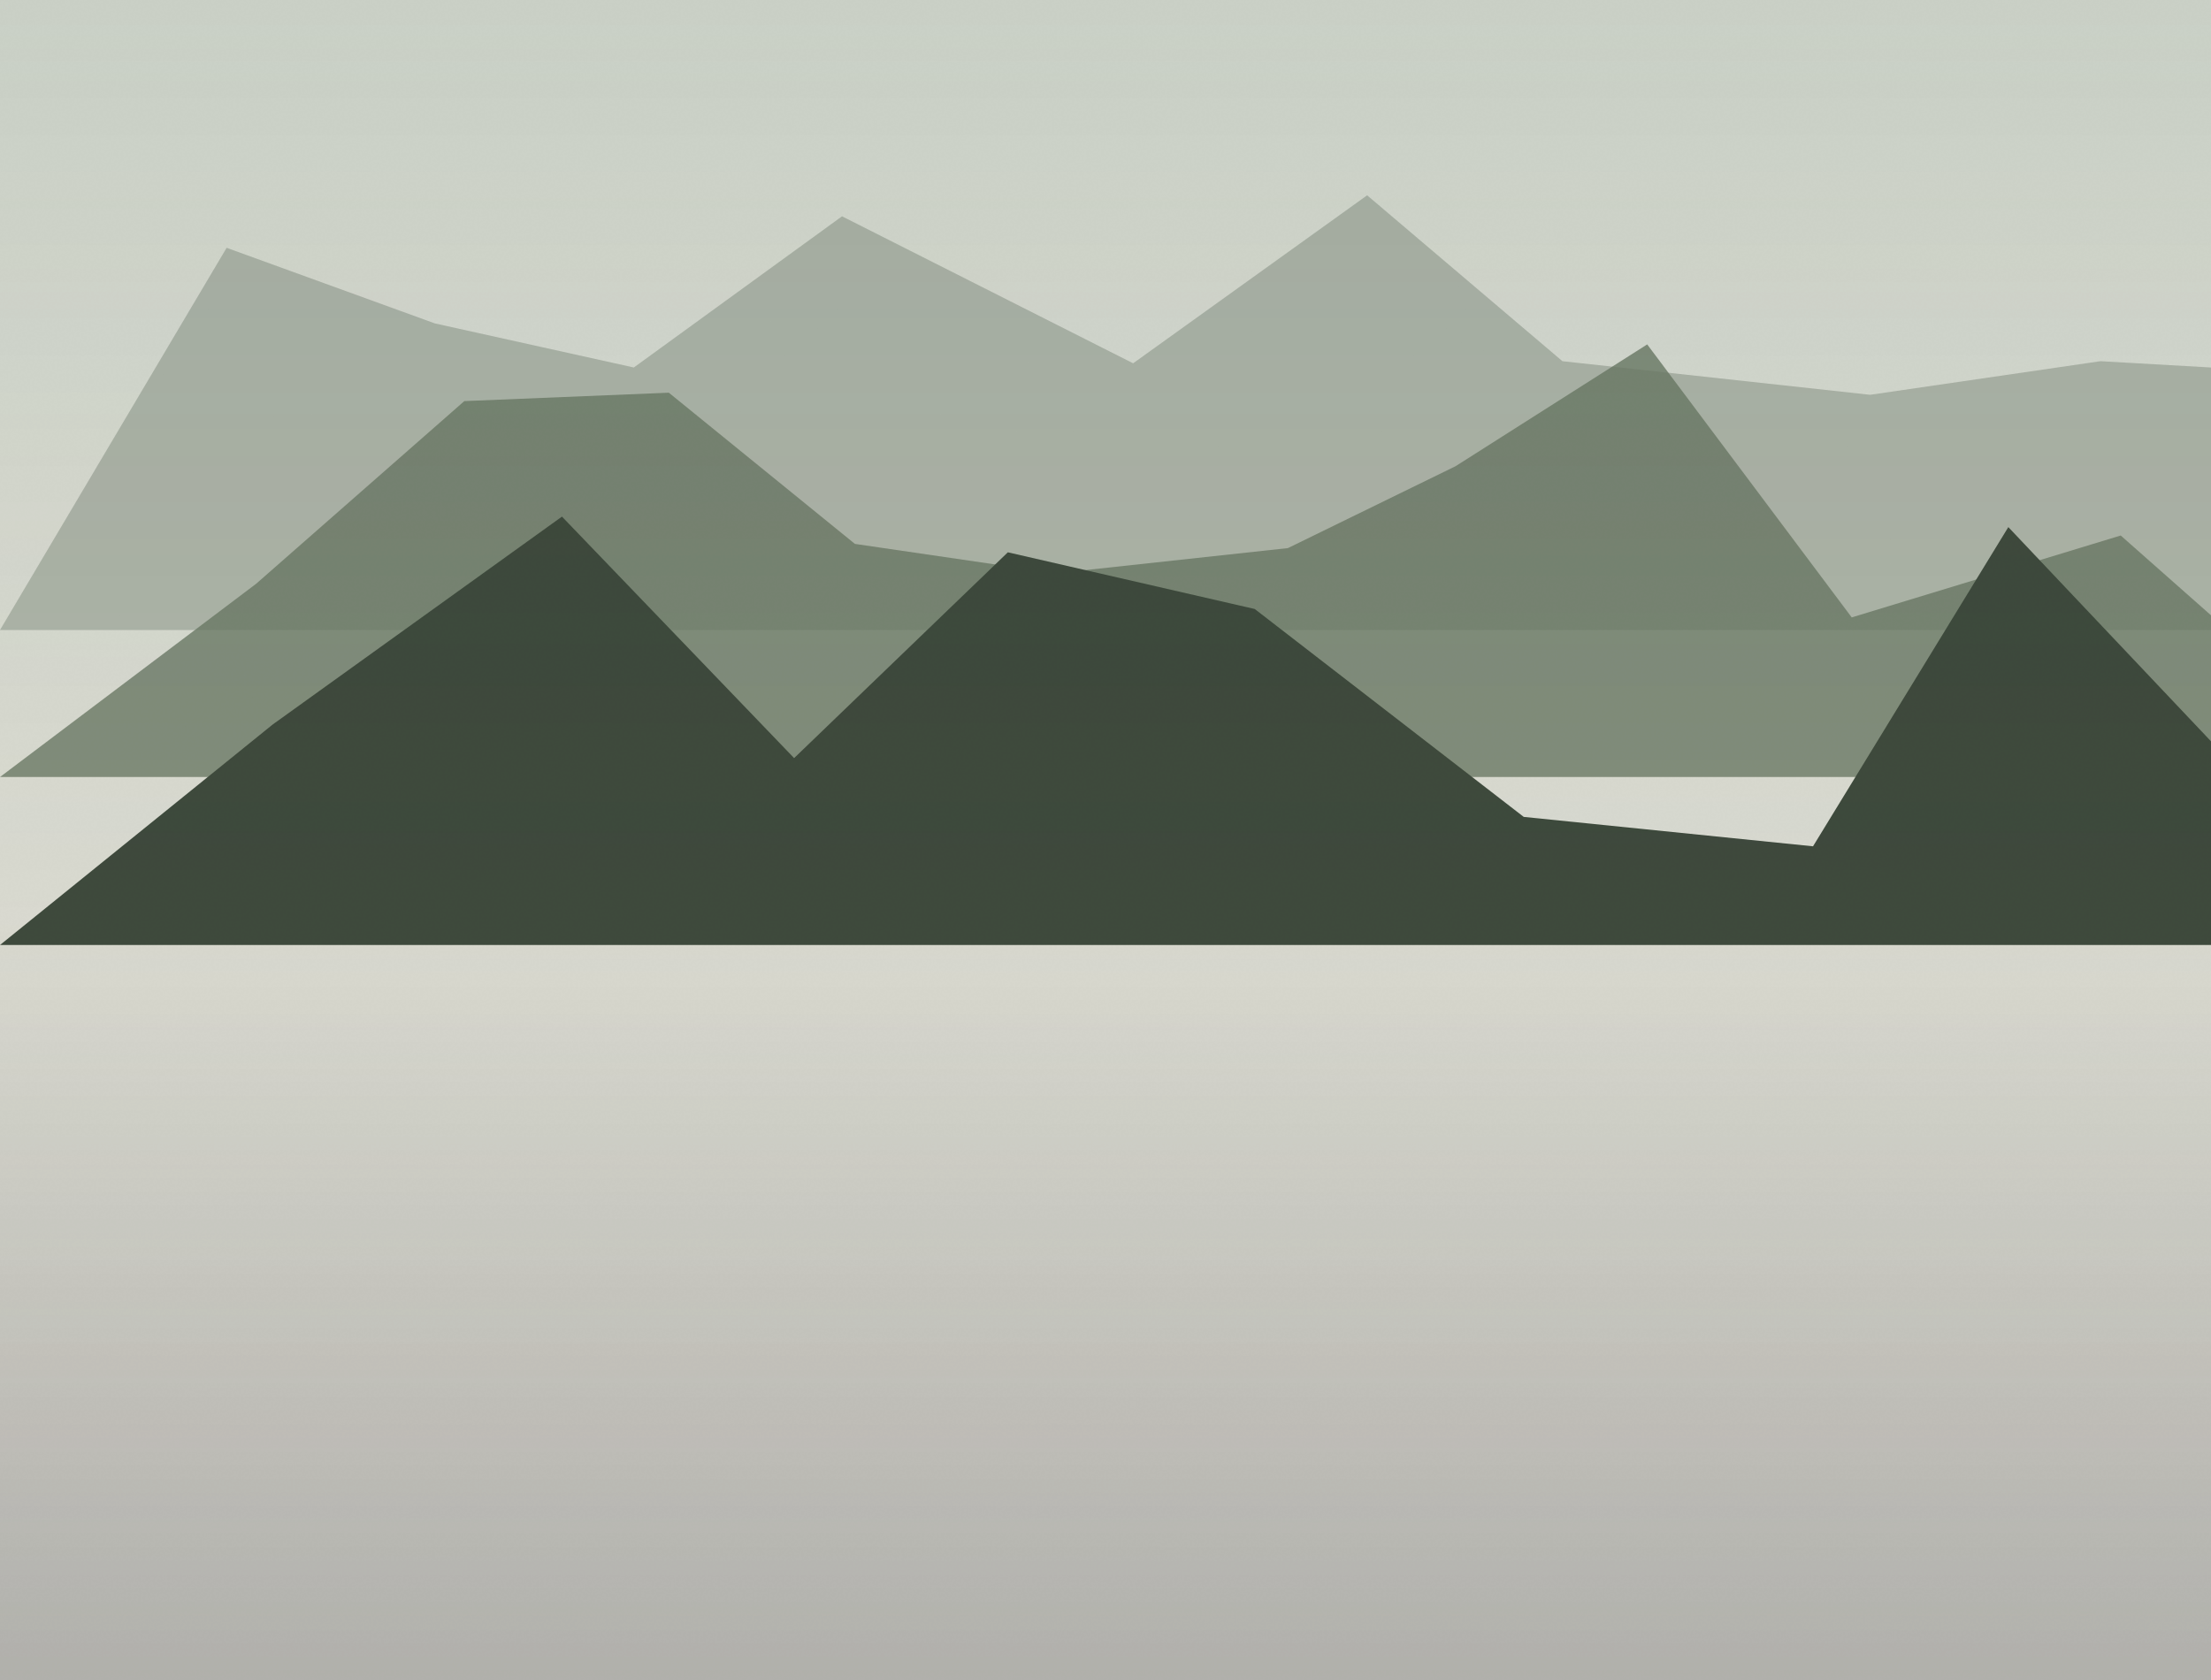
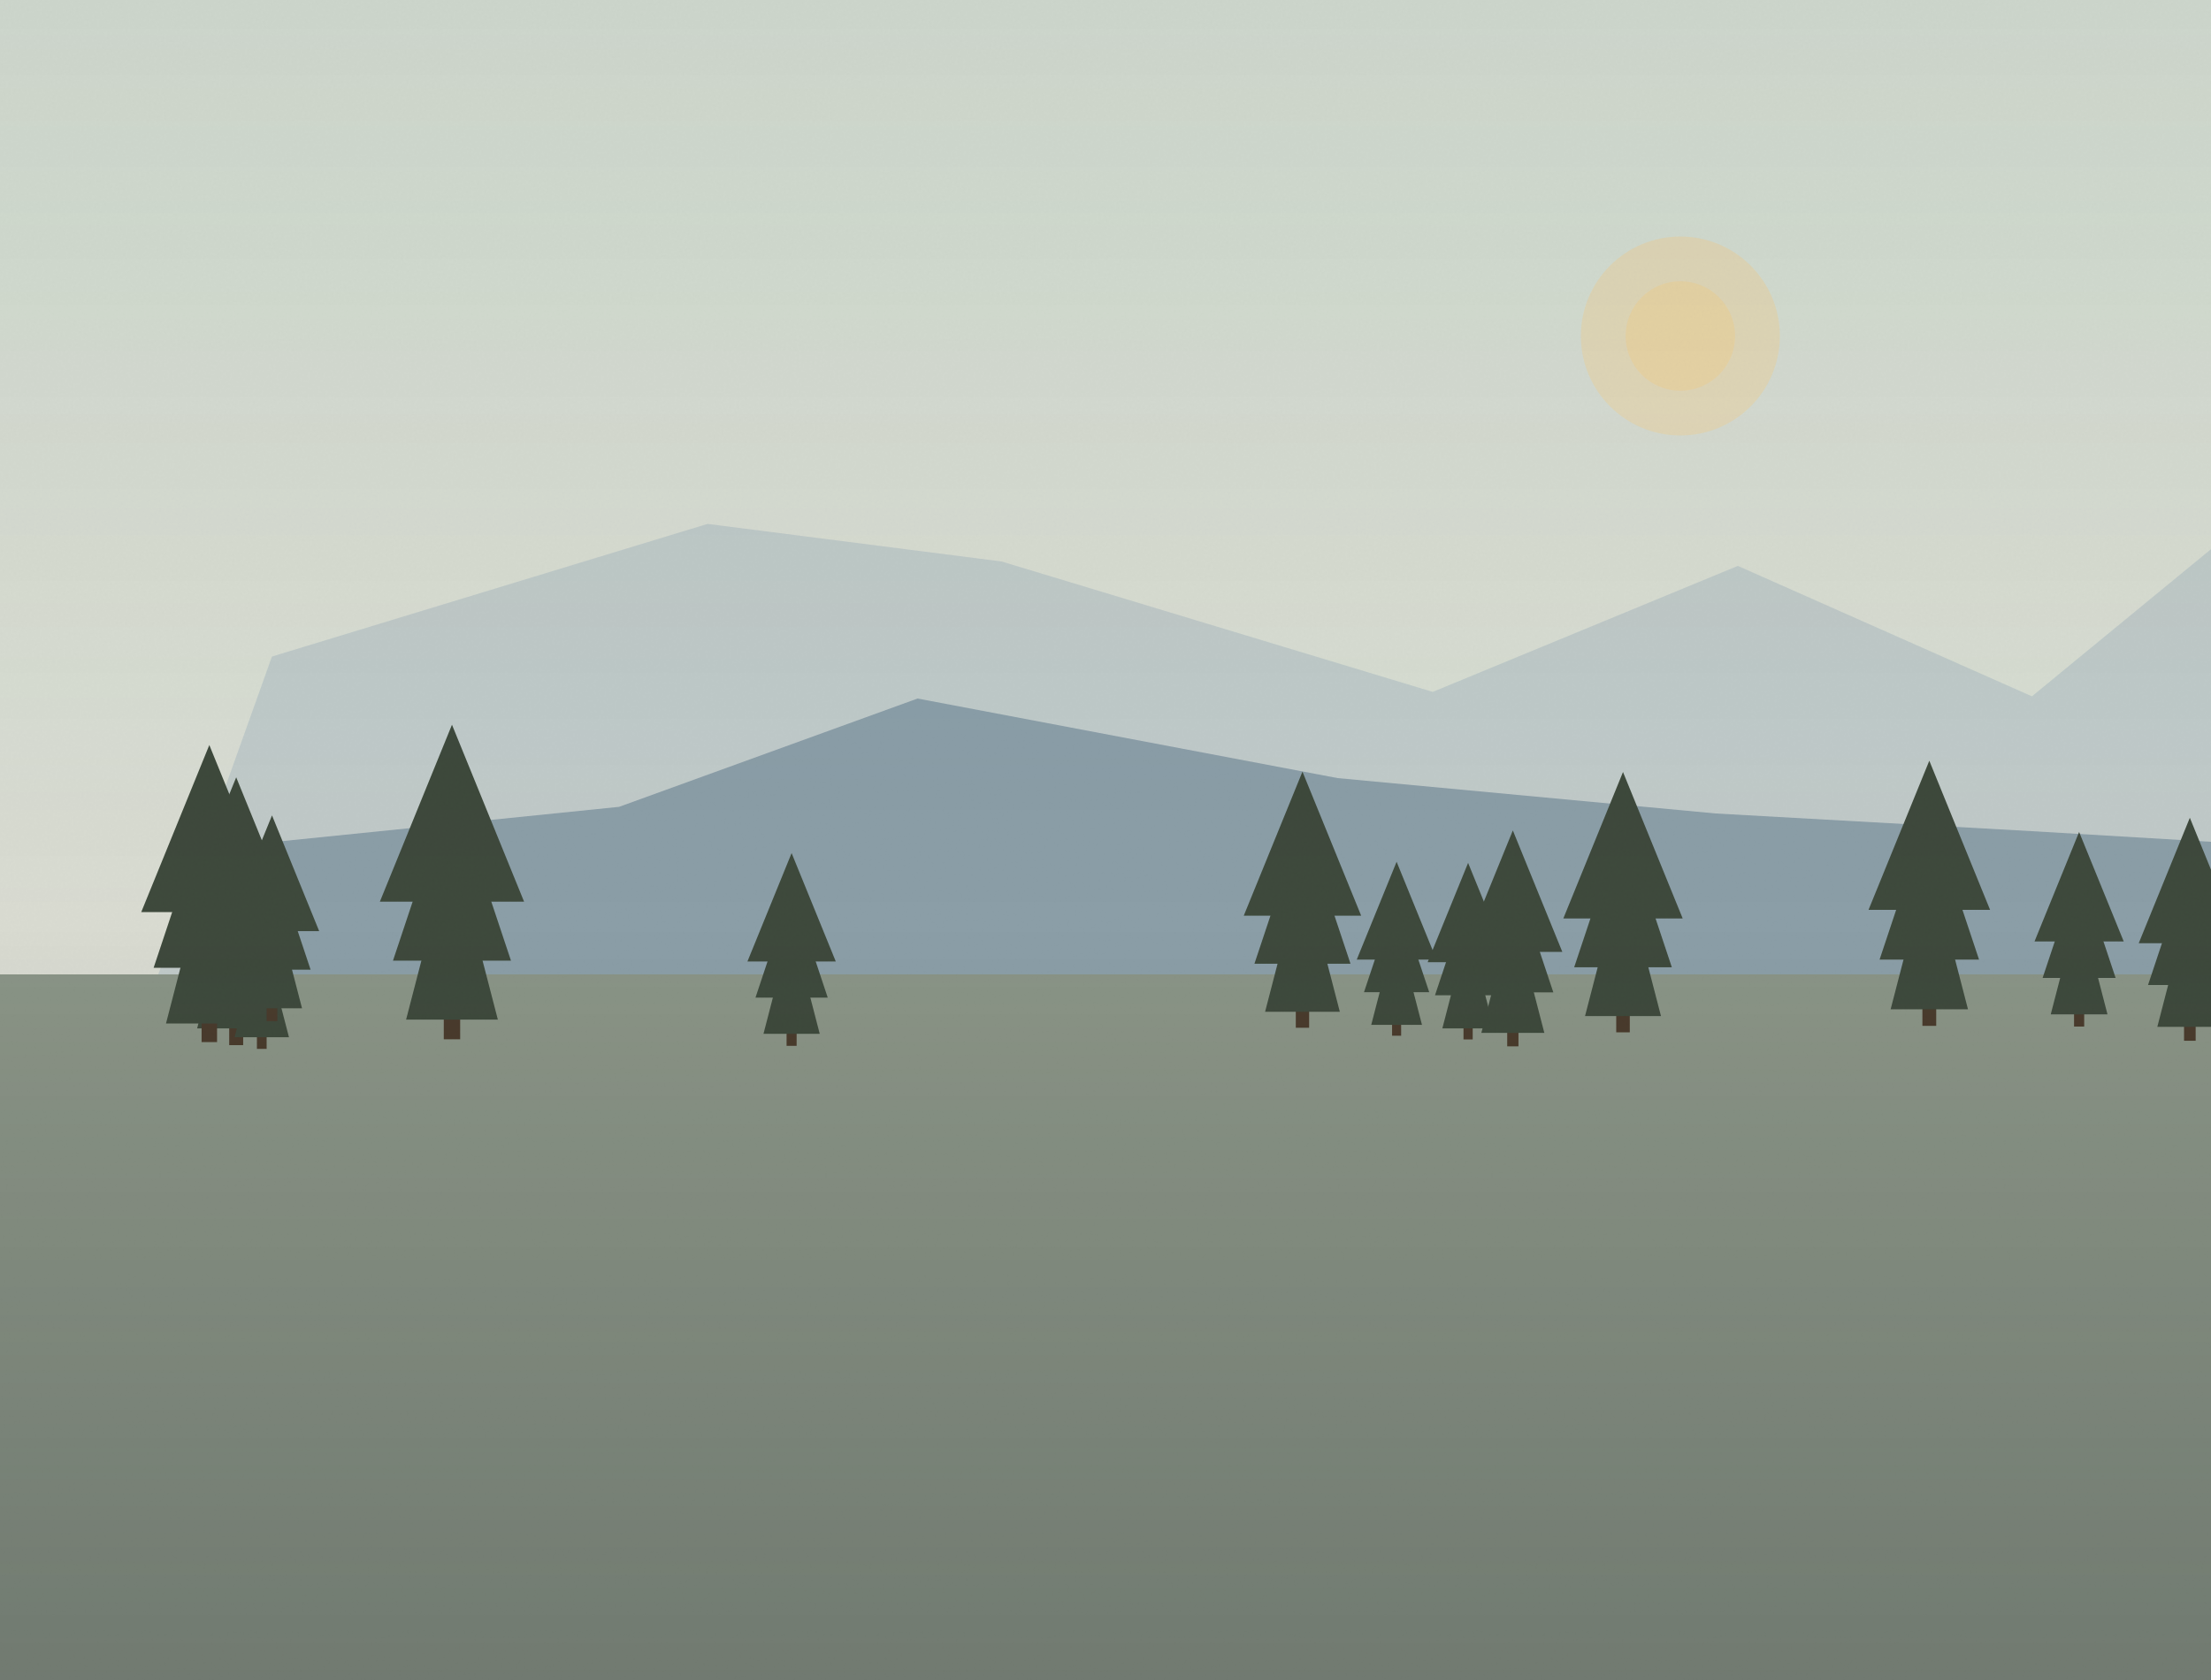
<svg xmlns="http://www.w3.org/2000/svg" viewBox="0 0 1000 760" width="1000" height="760" role="img" aria-label="Okolí penzionu v létě">
  <defs>
    <linearGradient id="sky-13" x1="0" y1="0" x2="0" y2="1">
-       <stop offset="0%" stop-color="#DCE2D6" />
+       <stop offset="0%" stop-color="#DCE6DA" />
      <stop offset="100%" stop-color="#D8D4CC" />
    </linearGradient>
-     <linearGradient id="vig-13" x1="0" y1="0" x2="0" y2="1">
-       <stop offset="0%" stop-color="#26323A" stop-opacity="0.10" />
-       <stop offset="55%" stop-color="#26323A" stop-opacity="0" />
-       <stop offset="100%" stop-color="#26323A" stop-opacity="0.22" />
-     </linearGradient>
-     <filter id="grain-13">
-       <feTurbulence type="fractalNoise" baseFrequency="0.9" numOctaves="2" stitchTiles="stitch" result="noise" />
-       <feColorMatrix in="noise" type="matrix" values="0 0 0 0 0  0 0 0 0 0  0 0 0 0 0  0 0 0 0.02 0" />
-     </filter>
  </defs>
  <rect width="1000" height="760" fill="url(#sky-13)" />
-   <g transform="scale(0.8333333,0.95)">
-     <path d="M0,300 L123,118 L236,154 L344,175 L457,103 L615,173 L742,93 L848,172 L1015,188 L1140,172 L1200,175 L1200,300 Z" fill="#8B9587" opacity="0.55" />
-     <path d="M0,300 L139,208 L252,121 L363,117 L464,189 L573,203 L699,191 L790,152 L894,94 L1005,224 L1151,185 L1200,223 L1200,300 Z" fill="#6C7A65" opacity="0.8" transform="translate(0,70)" />
-     <path d="M0,300 L148,195 L305,96 L431,211 L547,113 L681,140 L827,239 L984,253 L1090,101 L1200,203 L1200,300 Z" fill="#3E4A3C" transform="translate(0,150)" />
-     <rect x="0" y="640" width="1200" height="160" fill="#D8D4CC" opacity="0.25" />
-   </g>
-   <rect width="1000" height="760" filter="url(#grain-13)" opacity="0.6" />
+   <circle cx="760.0" cy="152.0" r="45.0" fill="#F0D9A6" opacity="0.55" />
+   <circle cx="760.0" cy="152.0" r="24.75" fill="#F0D9A6" opacity="0.85" />
+   <path d="M0,641 L123,297 L320,237 L453,254 L648,313 L786,256 L919,315 L1020,232 L1020,641 Z" fill="#A9BAC2" opacity="0.5" />
+   <path d="M0,686 L113,382 L280,365 L415,316 L605,352 L776,368 L919,376 L1020,382 L1020,686 Z" fill="#7E93A0" opacity="0.8" />
+   <rect x="0" y="440.8" width="1000" height="319.2" fill="#8B9587" />
+   <rect x="103.673" y="460.184" width="6.31" height="12.621" fill="#4A3B2C" />
+   <path d="M106.829,397.081 L89.16,465.233 L124.497,465.233 Z" fill="#3E4A3C" />
+   <path d="M106.829,374.364 L84.111,442.515 L129.546,442.515 Z" fill="#3E4A3C" />
+   <path d="M106.829,351.647 L79.063,419.798 L134.594,419.798 Z" fill="#3E4A3C" />
+   <rect x="938.06" y="455.225" width="4.584" height="9.169" fill="#4A3B2C" />
+   <path d="M940.352,409.38 L927.516,458.892 L953.189,458.892 Z" fill="#3E4A3C" />
+   <path d="M940.352,392.876 L923.848,442.388 L956.856,442.388 Z" fill="#3E4A3C" />
+   <path d="M940.352,376.372 L920.181,425.884 L960.524,425.884 Z" fill="#3E4A3C" />
+   <rect x="730.992" y="454.741" width="6.134" height="12.268" fill="#4A3B2C" />
+   <path d="M734.059,393.403 L716.885,459.648 L751.234,459.648 Z" fill="#3E4A3C" />
+   <path d="M734.059,371.321 L711.978,437.566 L756.141,437.566 Z" fill="#3E4A3C" />
+   <path d="M734.059,349.239 L707.071,415.484 L761.048,415.484 Z" fill="#3E4A3C" />
+   <rect x="681.69" y="463.171" width="5.087" height="10.173" fill="#4A3B2C" />
+   <path d="M684.233,412.304 L669.99,467.24 L698.476,467.24 Z" fill="#3E4A3C" />
+   <path d="M684.233,393.992 L665.921,448.928 L702.545,448.928 Z" fill="#3E4A3C" />
+   <path d="M684.233,375.68 L661.852,430.616 L706.615,430.616 Z" fill="#3E4A3C" />
+   <rect x="116.203" y="465.709" width="4.393" height="8.786" fill="#4A3B2C" />
+   <path d="M118.4,421.778 L106.099,469.223 L130.7,469.223 Z" fill="#3E4A3C" />
+   <path d="M118.4,405.963 L102.585,453.408 L134.215,453.408 Z" fill="#3E4A3C" />
+   <path d="M118.4,390.148 L99.07,437.593 L137.729,437.593 Z" fill="#3E4A3C" />
+   <rect x="355.762" y="464.035" width="4.542" height="9.083" fill="#4A3B2C" />
+   <path d="M358.033,418.619 L345.316,467.669 L370.749,467.669 Z" fill="#3E4A3C" />
+   <path d="M358.033,402.269 L341.683,451.319 L374.382,451.319 Z" fill="#3E4A3C" />
+   <path d="M358.033,385.92 L338.05,434.969 L378.016,434.969 Z" fill="#3E4A3C" />
+   <rect x="629.615" y="460.342" width="4.099" height="8.198" fill="#4A3B2C" />
+   <path d="M631.664,419.354 L620.187,463.621 L643.141,463.621 Z" fill="#3E4A3C" />
+   <path d="M631.664,404.598 L616.908,448.866 L646.42,448.866 Z" fill="#3E4A3C" />
+   <path d="M631.664,389.843 L613.629,434.11 L649.699,434.11 Z" fill="#3E4A3C" />
+   <rect x="661.919" y="461.899" width="4.16" height="8.32" fill="#4A3B2C" />
+   <path d="M663.999,420.301 L652.352,465.227 L675.646,465.227 Z" fill="#3E4A3C" />
+   <path d="M663.999,405.326 L649.024,450.252 L678.974,450.252 Z" fill="#3E4A3C" />
+   <path d="M663.999,390.351 L645.696,435.277 L682.302,435.277 Z" fill="#3E4A3C" />
+   <rect x="120.602" y="452.253" width="4.848" height="9.697" fill="#4A3B2C" />
+   <path d="M123.026,403.77 L109.451,456.131 L136.601,456.131 Z" fill="#3E4A3C" />
+   <path d="M123.026,386.316 L105.573,438.678 L140.48,438.678 Z" fill="#3E4A3C" />
+   <path d="M123.026,368.863 L101.694,421.224 L144.359,421.224 Z" fill="#3E4A3C" />
+   <rect x="200.716" y="455.329" width="7.412" height="14.824" fill="#4A3B2C" />
+   <path d="M204.422,381.209 L183.668,461.259 L225.175,461.259 Z" fill="#3E4A3C" />
+   <path d="M204.422,354.526 L177.739,434.576 L231.105,434.576 Z" fill="#3E4A3C" />
+   <path d="M204.422,327.843 L171.809,407.892 L237.034,407.892 Z" fill="#3E4A3C" />
+   <rect x="987.805" y="460.317" width="5.255" height="10.509" fill="#4A3B2C" />
+   <path d="M990.433,407.771 L975.72,464.52 L1005.145,464.52 Z" fill="#3E4A3C" />
+   <path d="M990.433,388.854 L971.516,445.604 L1009.349,445.604 Z" fill="#3E4A3C" />
+   <path d="M990.433,369.938 L967.312,426.687 L1013.553,426.687 Z" fill="#3E4A3C" />
+   <rect x="869.472" y="451.586" width="6.248" height="12.495" fill="#4A3B2C" />
+   <path d="M872.595,389.111 L855.102,456.585 L890.088,456.585 Z" fill="#3E4A3C" />
+   <path d="M872.595,366.62 L850.104,434.093 L895.087,434.093 Z" fill="#3E4A3C" />
+   <path d="M872.595,344.129 L845.106,411.602 L900.085,411.602 Z" fill="#3E4A3C" />
+   <rect x="586.067" y="452.871" width="6.035" height="12.07" fill="#4A3B2C" />
+   <path d="M589.084,392.522 L572.186,457.699 L605.982,457.699 Z" fill="#3E4A3C" />
+   <path d="M589.084,370.796 L567.358,435.973 L610.81,435.973 Z" fill="#3E4A3C" />
+   <path d="M589.084,349.071 L562.531,414.248 L615.638,414.248 Z" fill="#3E4A3C" />
+   <rect x="91.173" y="457.421" width="6.999" height="13.998" fill="#4A3B2C" />
+   <path d="M94.672,387.429 L75.075,463.021 L114.27,463.021 Z" fill="#3E4A3C" />
+   <path d="M94.672,362.232 L69.475,437.823 L119.87,437.823 Z" fill="#3E4A3C" />
+   <path d="M94.672,337.035 L63.876,412.626 L125.469,412.626 Z" fill="#3E4A3C" />
+   <defs>
+     <filter id="grain-13">
+       <feTurbulence type="fractalNoise" baseFrequency="0.85" numOctaves="2" stitchTiles="stitch" />
+       <feColorMatrix type="matrix" values="0 0 0 0 0  0 0 0 0 0  0 0 0 0 0  0 0 0 0.025 0" />
+     </filter>
+     <linearGradient id="vig-13" x1="0" y1="0" x2="0" y2="1">
+       <stop offset="0%" stop-color="#161E23" stop-opacity="0.08" />
+       <stop offset="55%" stop-color="#161E23" stop-opacity="0" />
+       <stop offset="100%" stop-color="#161E23" stop-opacity="0.22" />
+     </linearGradient>
+   </defs>
+   <rect width="1000" height="760" filter="url(#grain-13)" opacity="0.5" />
  <rect width="1000" height="760" fill="url(#vig-13)" />
</svg>
